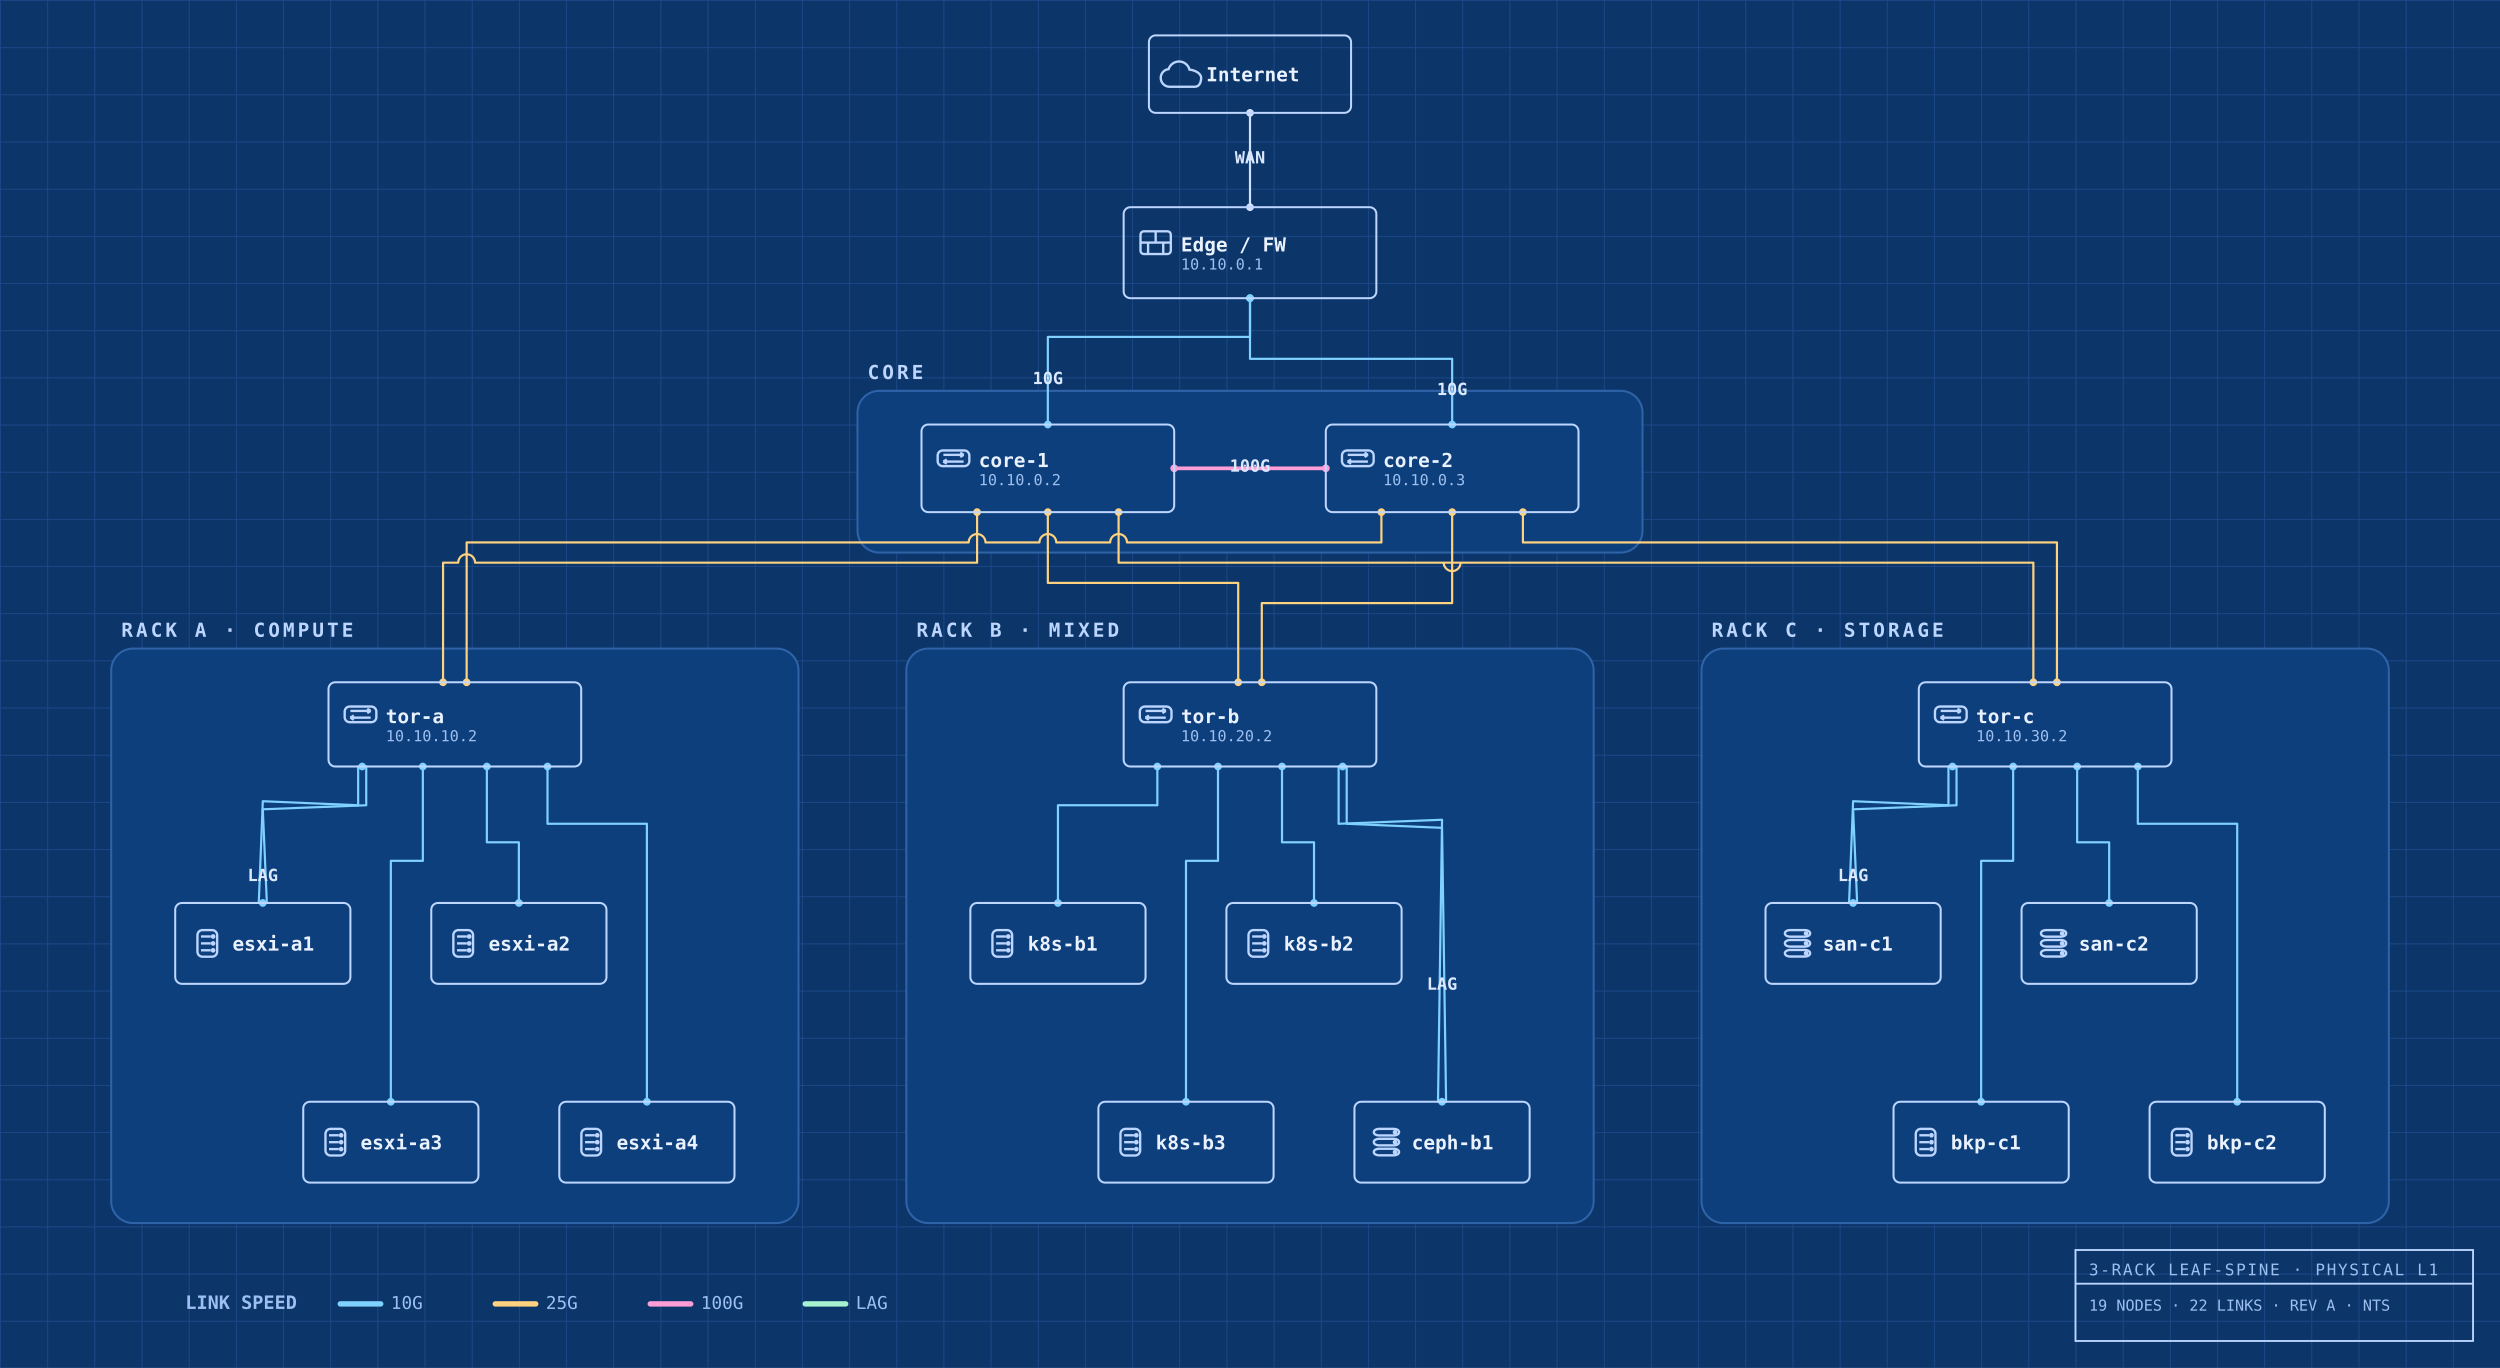
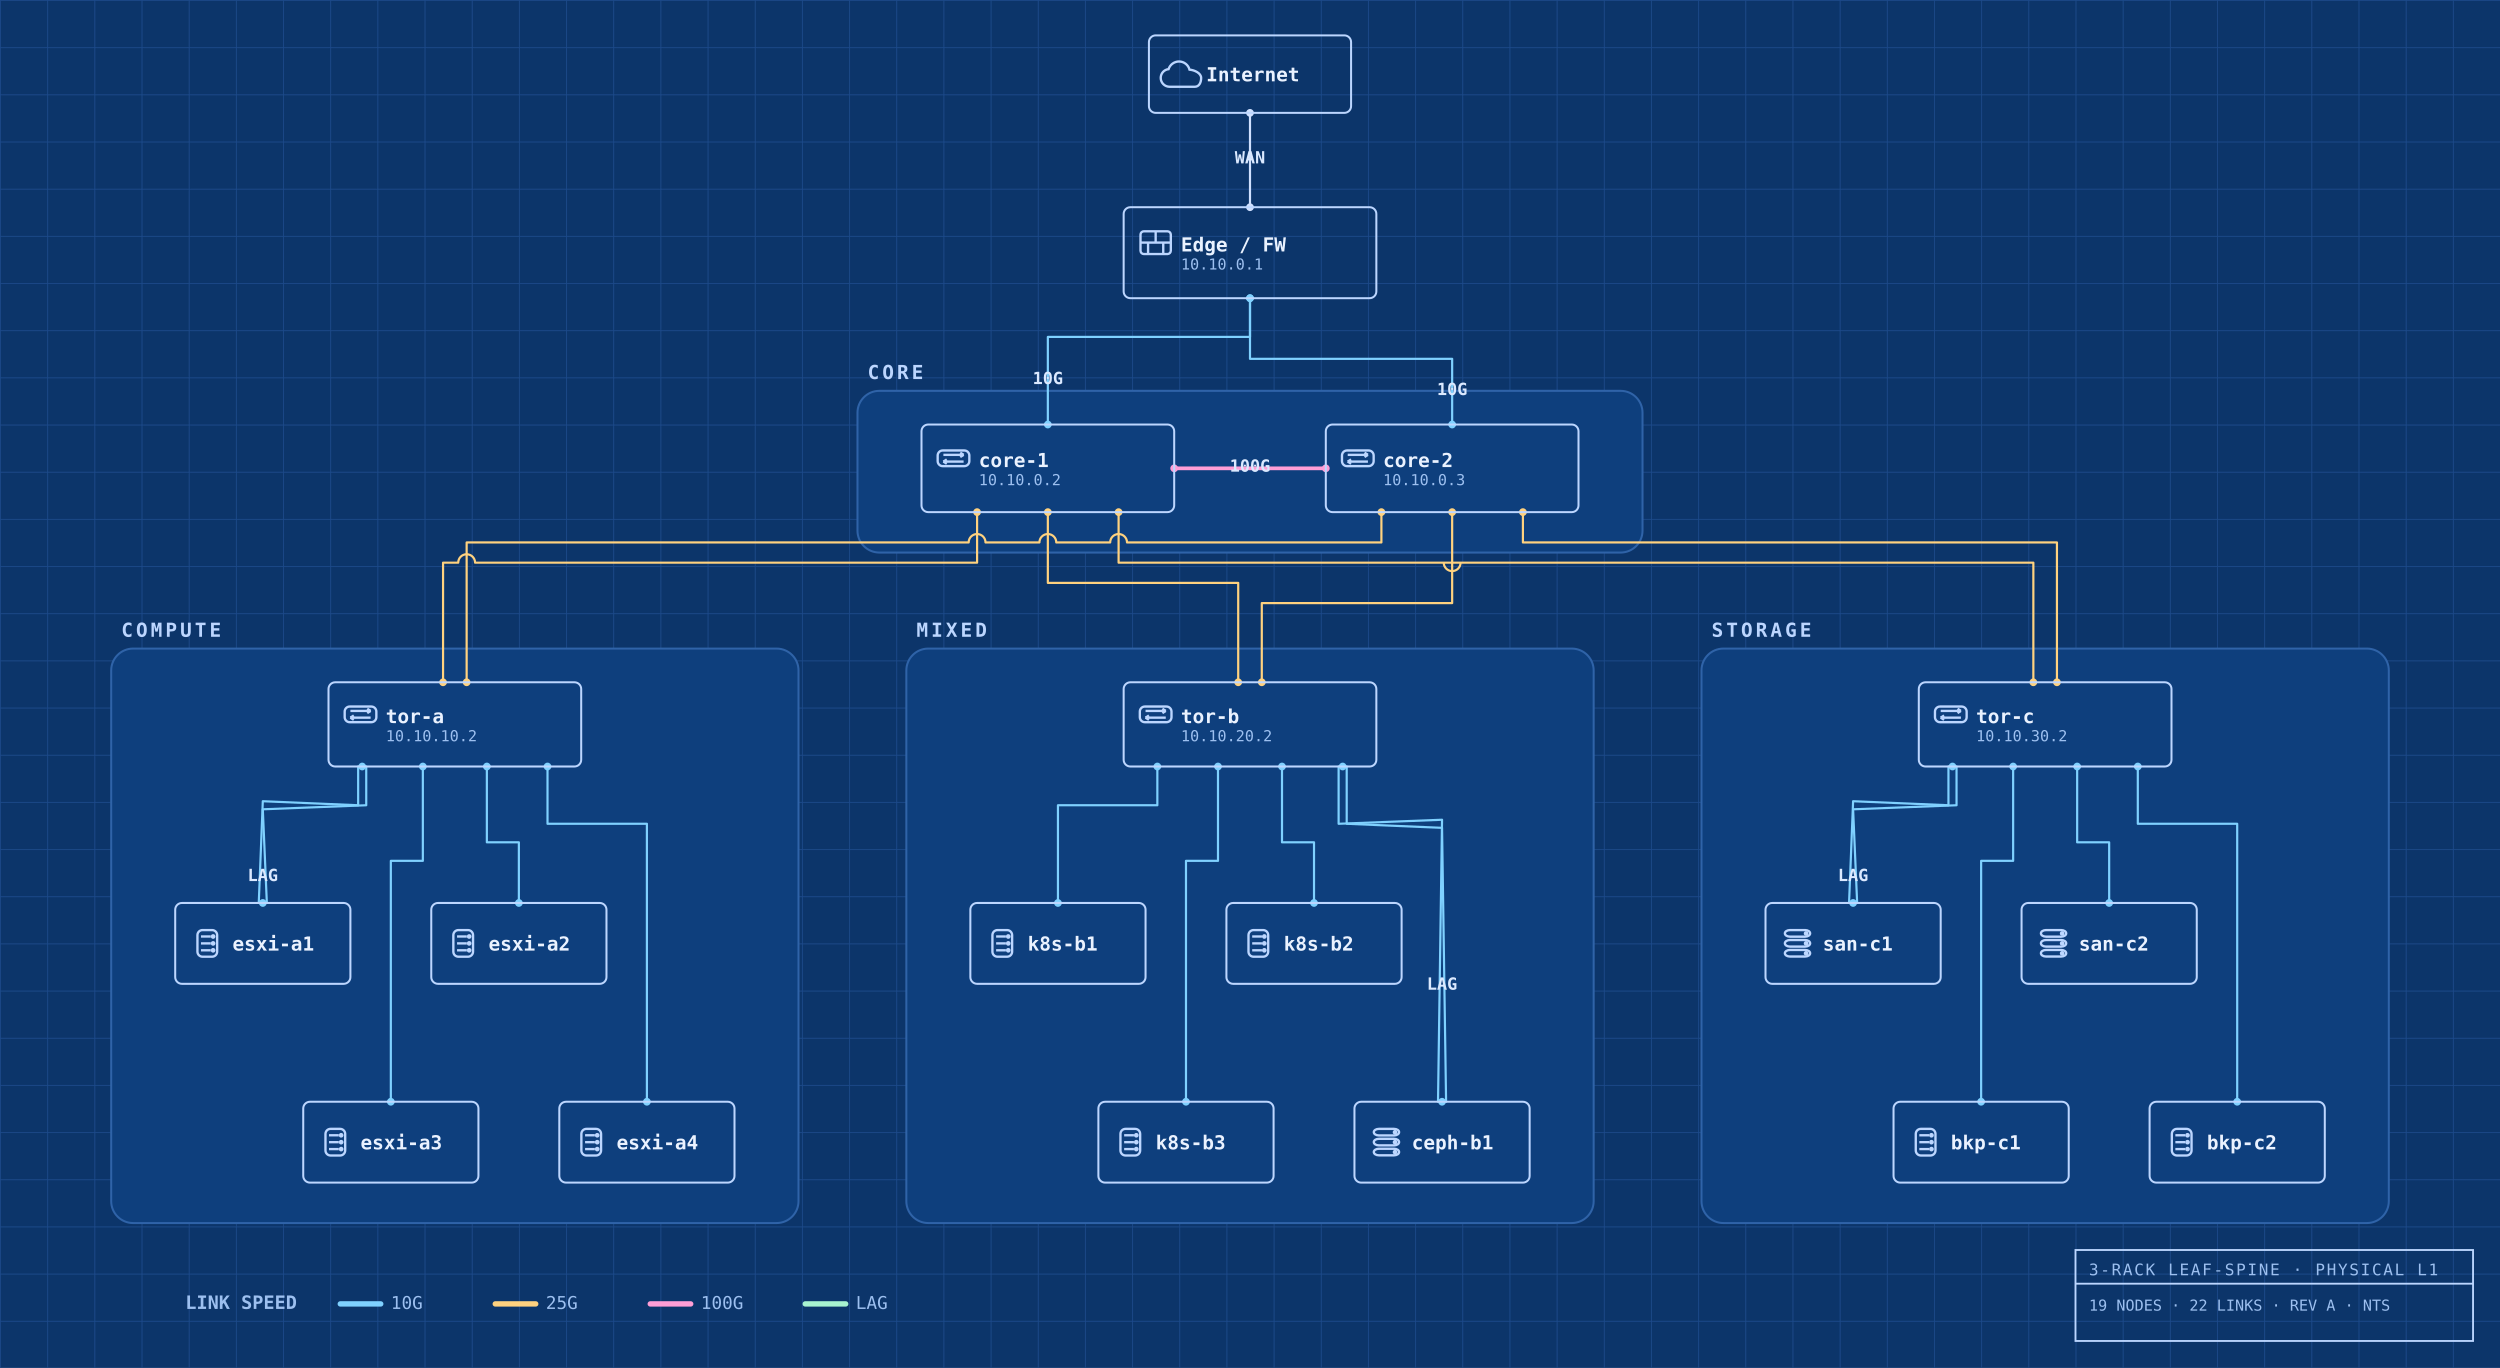
<svg xmlns="http://www.w3.org/2000/svg" viewBox="0 0 1484 812" font-family="ui-monospace, SFMono-Regular, Menlo, Consolas, monospace">
  <rect width="1484" height="812" fill="#0c356a" />
  <defs>
    <pattern id="grd" width="28" height="28" patternUnits="userSpaceOnUse">
      <path d="M28 0H0V28" fill="none" stroke="#1c4a8a" stroke-width="1" />
    </pattern>
  </defs>
  <rect width="1484" height="812" fill="url(#grd)" />
  <rect x="509.0" y="232.0" width="466.0" height="96.0" rx="13" fill="#0e3f7d" stroke="#2f63a8" stroke-width="1.2" />
  <text x="515.0" y="225.0" font-size="11.5" fill="#bcd6ff" font-weight="700" letter-spacing="1.8" font-family="ui-monospace, SFMono-Regular, Menlo, Consolas, monospace">CORE</text>
  <rect x="66.0" y="385.0" width="408.0" height="341.0" rx="13" fill="#0e3f7d" stroke="#2f63a8" stroke-width="1.2" />
-   <text x="72.0" y="378.0" font-size="11.5" fill="#bcd6ff" font-weight="700" letter-spacing="1.8" font-family="ui-monospace, SFMono-Regular, Menlo, Consolas, monospace">RACK A · COMPUTE</text>
+   <text x="72.0" y="378.0" font-size="11.5" fill="#bcd6ff" font-weight="700" letter-spacing="1.8" font-family="ui-monospace, SFMono-Regular, Menlo, Consolas, monospace">COMPUTE</text>
  <rect x="538.0" y="385.0" width="408.0" height="341.0" rx="13" fill="#0e3f7d" stroke="#2f63a8" stroke-width="1.2" />
-   <text x="544.0" y="378.0" font-size="11.5" fill="#bcd6ff" font-weight="700" letter-spacing="1.8" font-family="ui-monospace, SFMono-Regular, Menlo, Consolas, monospace">RACK B · MIXED</text>
+   <text x="544.0" y="378.0" font-size="11.5" fill="#bcd6ff" font-weight="700" letter-spacing="1.8" font-family="ui-monospace, SFMono-Regular, Menlo, Consolas, monospace">MIXED</text>
  <rect x="1010.0" y="385.0" width="408.0" height="341.0" rx="13" fill="#0e3f7d" stroke="#2f63a8" stroke-width="1.2" />
-   <text x="1016.0" y="378.0" font-size="11.5" fill="#bcd6ff" font-weight="700" letter-spacing="1.8" font-family="ui-monospace, SFMono-Regular, Menlo, Consolas, monospace">RACK C · STORAGE</text>
-   <path d="M 742.0,123.0 L 742.0,67.0" fill="none" stroke="#cfe0ff" stroke-width="1.3" stroke-linecap="round" stroke-linejoin="round" />
+   <text x="1016.0" y="378.0" font-size="11.5" fill="#bcd6ff" font-weight="700" letter-spacing="1.8" font-family="ui-monospace, SFMono-Regular, Menlo, Consolas, monospace">STORAGE</text>
+   <path d="M 742.0,123.0 L 742.0,67.0" fill="none" stroke="#cfe0ff" stroke-width="1.3" stroke-linecap="round" stroke-linejoin="round" stroke-opacity="1" />
  <circle cx="742.0" cy="123.0" r="2.3" fill="#cfe0ff" />
  <circle cx="742.0" cy="67.0" r="2.3" fill="#cfe0ff" />
-   <path d="M 742.0,177.0 L 742.0,200.0 L 622.0,200.0 L 622.0,252.0" fill="none" stroke="#7fd1ff" stroke-width="1.3" stroke-linecap="round" stroke-linejoin="round" />
+   <path d="M 742.0,177.0 L 742.0,200.0 L 622.0,200.0 L 622.0,252.0" fill="none" stroke="#7fd1ff" stroke-width="1.3" stroke-linecap="round" stroke-linejoin="round" stroke-opacity="1" />
  <circle cx="742.0" cy="177.0" r="2.3" fill="#7fd1ff" />
  <circle cx="622.0" cy="252.0" r="2.3" fill="#7fd1ff" />
-   <path d="M 742.0,177.0 L 742.0,213.0 L 862.0,213.0 L 862.0,252.0" fill="none" stroke="#7fd1ff" stroke-width="1.3" stroke-linecap="round" stroke-linejoin="round" />
+   <path d="M 742.0,177.0 L 742.0,213.0 L 862.0,213.0 L 862.0,252.0" fill="none" stroke="#7fd1ff" stroke-width="1.3" stroke-linecap="round" stroke-linejoin="round" stroke-opacity="1" />
  <circle cx="742.0" cy="177.0" r="2.3" fill="#7fd1ff" />
  <circle cx="862.0" cy="252.0" r="2.3" fill="#7fd1ff" />
-   <path d="M 697.0,278.0 L 787.0,278.0" fill="none" stroke="#ff9ed6" stroke-width="2.2" stroke-linecap="round" stroke-linejoin="round" />
+   <path d="M 697.0,278.0 L 787.0,278.0" fill="none" stroke="#ff9ed6" stroke-width="2.2" stroke-linecap="round" stroke-linejoin="round" stroke-opacity="1" />
  <circle cx="697.0" cy="278.0" r="2.3" fill="#ff9ed6" />
  <circle cx="787.0" cy="278.0" r="2.3" fill="#ff9ed6" />
-   <path d="M 263.0,405.0 L 263.0,334.0 L 272.0,334.0 A 5,5 0 0 1 282.0,334.0 L 580.0,334.0 L 580.0,304.0" fill="none" stroke="#ffd27f" stroke-width="1.3" stroke-linecap="round" stroke-linejoin="round" />
+   <path d="M 263.0,405.0 L 263.0,334.0 L 272.0,334.0 A 5,5 0 0 1 282.0,334.0 L 580.0,334.0 L 580.0,304.0" fill="none" stroke="#ffd27f" stroke-width="1.3" stroke-linecap="round" stroke-linejoin="round" stroke-opacity="1" />
  <circle cx="263.0" cy="405.0" r="2.3" fill="#ffd27f" />
  <circle cx="580.0" cy="304.0" r="2.3" fill="#ffd27f" />
-   <path d="M 277.0,405.0 L 277.0,322.0 L 575.0,322.0 A 5,5 0 0 1 585.0,322.0 L 617.0,322.0 A 5,5 0 0 1 627.0,322.0 L 659.0,322.0 A 5,5 0 0 1 669.0,322.0 L 820.0,322.0 L 820.0,304.0" fill="none" stroke="#ffd27f" stroke-width="1.3" stroke-linecap="round" stroke-linejoin="round" />
+   <path d="M 277.0,405.0 L 277.0,322.0 L 575.0,322.0 A 5,5 0 0 1 585.0,322.0 L 617.0,322.0 A 5,5 0 0 1 627.0,322.0 L 659.0,322.0 A 5,5 0 0 1 669.0,322.0 L 820.0,322.0 L 820.0,304.0" fill="none" stroke="#ffd27f" stroke-width="1.3" stroke-linecap="round" stroke-linejoin="round" stroke-opacity="1" />
  <circle cx="277.0" cy="405.0" r="2.3" fill="#ffd27f" />
  <circle cx="820.0" cy="304.0" r="2.3" fill="#ffd27f" />
-   <path d="M 735.0,405.0 L 735.0,346.0 L 622.0,346.0 L 622.0,304.0" fill="none" stroke="#ffd27f" stroke-width="1.3" stroke-linecap="round" stroke-linejoin="round" />
+   <path d="M 735.0,405.0 L 735.0,346.0 L 622.0,346.0 L 622.0,304.0" fill="none" stroke="#ffd27f" stroke-width="1.3" stroke-linecap="round" stroke-linejoin="round" stroke-opacity="1" />
  <circle cx="735.0" cy="405.0" r="2.3" fill="#ffd27f" />
  <circle cx="622.0" cy="304.0" r="2.3" fill="#ffd27f" />
-   <path d="M 749.0,405.0 L 749.0,358.0 L 862.0,358.0 L 862.0,304.0" fill="none" stroke="#ffd27f" stroke-width="1.3" stroke-linecap="round" stroke-linejoin="round" />
+   <path d="M 749.0,405.0 L 749.0,358.0 L 862.0,358.0 L 862.0,304.0" fill="none" stroke="#ffd27f" stroke-width="1.3" stroke-linecap="round" stroke-linejoin="round" stroke-opacity="1" />
  <circle cx="749.0" cy="405.0" r="2.3" fill="#ffd27f" />
  <circle cx="862.0" cy="304.0" r="2.3" fill="#ffd27f" />
-   <path d="M 1207.0,405.0 L 1207.0,334.0 L 857.0,334.0 A 5,5 0 0 0 867.0,334.0 L 664.0,334.0 L 664.0,304.0" fill="none" stroke="#ffd27f" stroke-width="1.3" stroke-linecap="round" stroke-linejoin="round" />
+   <path d="M 1207.0,405.0 L 1207.0,334.0 L 857.0,334.0 A 5,5 0 0 0 867.0,334.0 L 664.0,334.0 L 664.0,304.0" fill="none" stroke="#ffd27f" stroke-width="1.3" stroke-linecap="round" stroke-linejoin="round" stroke-opacity="1" />
  <circle cx="1207.0" cy="405.0" r="2.3" fill="#ffd27f" />
  <circle cx="664.0" cy="304.0" r="2.3" fill="#ffd27f" />
-   <path d="M 1221.0,405.0 L 1221.0,322.0 L 904.0,322.0 L 904.0,304.0" fill="none" stroke="#ffd27f" stroke-width="1.3" stroke-linecap="round" stroke-linejoin="round" />
+   <path d="M 1221.0,405.0 L 1221.0,322.0 L 904.0,322.0 L 904.0,304.0" fill="none" stroke="#ffd27f" stroke-width="1.3" stroke-linecap="round" stroke-linejoin="round" stroke-opacity="1" />
  <circle cx="1221.0" cy="405.0" r="2.3" fill="#ffd27f" />
  <circle cx="904.0" cy="304.0" r="2.3" fill="#ffd27f" />
  <path d="M 212.6,455.0 L 212.6,478.0 L 156.0,475.6 L 153.6,536.0" fill="none" stroke="#7fd1ff" stroke-width="1.3" stroke-linecap="round" stroke-linejoin="round" />
  <path d="M 217.4,455.0 L 217.4,478.0 L 156.0,480.4 L 158.4,536.0" fill="none" stroke="#7fd1ff" stroke-width="1.3" stroke-linecap="round" stroke-linejoin="round" />
  <circle cx="215.0" cy="455.0" r="2.3" fill="#7fd1ff" />
  <circle cx="156.0" cy="536.0" r="2.3" fill="#7fd1ff" />
-   <path d="M 289.0,455.0 L 289.0,500.0 L 308.0,500.0 L 308.0,536.0" fill="none" stroke="#7fd1ff" stroke-width="1.3" stroke-linecap="round" stroke-linejoin="round" />
+   <path d="M 289.0,455.0 L 289.0,500.0 L 308.0,500.0 L 308.0,536.0" fill="none" stroke="#7fd1ff" stroke-width="1.3" stroke-linecap="round" stroke-linejoin="round" stroke-opacity="1" />
  <circle cx="289.0" cy="455.0" r="2.3" fill="#7fd1ff" />
  <circle cx="308.0" cy="536.0" r="2.3" fill="#7fd1ff" />
-   <path d="M 251.0,455.0 L 251.0,511.0 L 232.0,511.0 L 232.0,654.0" fill="none" stroke="#7fd1ff" stroke-width="1.3" stroke-linecap="round" stroke-linejoin="round" />
+   <path d="M 251.0,455.0 L 251.0,511.0 L 232.0,511.0 L 232.0,654.0" fill="none" stroke="#7fd1ff" stroke-width="1.3" stroke-linecap="round" stroke-linejoin="round" stroke-opacity="1" />
  <circle cx="251.0" cy="455.0" r="2.3" fill="#7fd1ff" />
  <circle cx="232.0" cy="654.0" r="2.3" fill="#7fd1ff" />
-   <path d="M 325.0,455.0 L 325.0,489.0 L 384.0,489.0 L 384.0,654.0" fill="none" stroke="#7fd1ff" stroke-width="1.3" stroke-linecap="round" stroke-linejoin="round" />
+   <path d="M 325.0,455.0 L 325.0,489.0 L 384.0,489.0 L 384.0,654.0" fill="none" stroke="#7fd1ff" stroke-width="1.3" stroke-linecap="round" stroke-linejoin="round" stroke-opacity="1" />
  <circle cx="325.0" cy="455.0" r="2.3" fill="#7fd1ff" />
  <circle cx="384.0" cy="654.0" r="2.3" fill="#7fd1ff" />
-   <path d="M 687.0,455.0 L 687.0,478.0 L 628.0,478.0 L 628.0,536.0" fill="none" stroke="#7fd1ff" stroke-width="1.3" stroke-linecap="round" stroke-linejoin="round" />
+   <path d="M 687.0,455.0 L 687.0,478.0 L 628.0,478.0 L 628.0,536.0" fill="none" stroke="#7fd1ff" stroke-width="1.3" stroke-linecap="round" stroke-linejoin="round" stroke-opacity="1" />
  <circle cx="687.0" cy="455.0" r="2.3" fill="#7fd1ff" />
  <circle cx="628.0" cy="536.0" r="2.3" fill="#7fd1ff" />
-   <path d="M 761.0,455.0 L 761.0,500.0 L 780.0,500.0 L 780.0,536.0" fill="none" stroke="#7fd1ff" stroke-width="1.3" stroke-linecap="round" stroke-linejoin="round" />
+   <path d="M 761.0,455.0 L 761.0,500.0 L 780.0,500.0 L 780.0,536.0" fill="none" stroke="#7fd1ff" stroke-width="1.3" stroke-linecap="round" stroke-linejoin="round" stroke-opacity="1" />
  <circle cx="761.0" cy="455.0" r="2.3" fill="#7fd1ff" />
  <circle cx="780.0" cy="536.0" r="2.3" fill="#7fd1ff" />
-   <path d="M 723.0,455.0 L 723.0,511.0 L 704.0,511.0 L 704.0,654.0" fill="none" stroke="#7fd1ff" stroke-width="1.3" stroke-linecap="round" stroke-linejoin="round" />
+   <path d="M 723.0,455.0 L 723.0,511.0 L 704.0,511.0 L 704.0,654.0" fill="none" stroke="#7fd1ff" stroke-width="1.3" stroke-linecap="round" stroke-linejoin="round" stroke-opacity="1" />
  <circle cx="723.0" cy="455.0" r="2.3" fill="#7fd1ff" />
  <circle cx="704.0" cy="654.0" r="2.3" fill="#7fd1ff" />
  <path d="M 794.6,455.0 L 794.6,489.0 L 856.0,486.6 L 853.6,654.0" fill="none" stroke="#7fd1ff" stroke-width="1.3" stroke-linecap="round" stroke-linejoin="round" />
  <path d="M 799.4,455.0 L 799.4,489.0 L 856.0,491.4 L 858.4,654.0" fill="none" stroke="#7fd1ff" stroke-width="1.3" stroke-linecap="round" stroke-linejoin="round" />
  <circle cx="797.0" cy="455.0" r="2.3" fill="#7fd1ff" />
  <circle cx="856.0" cy="654.0" r="2.3" fill="#7fd1ff" />
  <path d="M 1156.6,455.0 L 1156.6,478.0 L 1100.0,475.6 L 1097.6,536.0" fill="none" stroke="#7fd1ff" stroke-width="1.3" stroke-linecap="round" stroke-linejoin="round" />
  <path d="M 1161.4,455.0 L 1161.4,478.0 L 1100.0,480.4 L 1102.4,536.0" fill="none" stroke="#7fd1ff" stroke-width="1.3" stroke-linecap="round" stroke-linejoin="round" />
  <circle cx="1159.0" cy="455.0" r="2.3" fill="#7fd1ff" />
  <circle cx="1100.0" cy="536.0" r="2.3" fill="#7fd1ff" />
-   <path d="M 1233.0,455.0 L 1233.0,500.0 L 1252.0,500.0 L 1252.0,536.0" fill="none" stroke="#7fd1ff" stroke-width="1.3" stroke-linecap="round" stroke-linejoin="round" />
+   <path d="M 1233.0,455.0 L 1233.0,500.0 L 1252.0,500.0 L 1252.0,536.0" fill="none" stroke="#7fd1ff" stroke-width="1.3" stroke-linecap="round" stroke-linejoin="round" stroke-opacity="1" />
  <circle cx="1233.0" cy="455.0" r="2.3" fill="#7fd1ff" />
  <circle cx="1252.0" cy="536.0" r="2.3" fill="#7fd1ff" />
-   <path d="M 1195.0,455.0 L 1195.0,511.0 L 1176.0,511.0 L 1176.0,654.0" fill="none" stroke="#7fd1ff" stroke-width="1.3" stroke-linecap="round" stroke-linejoin="round" />
+   <path d="M 1195.0,455.0 L 1195.0,511.0 L 1176.0,511.0 L 1176.0,654.0" fill="none" stroke="#7fd1ff" stroke-width="1.3" stroke-linecap="round" stroke-linejoin="round" stroke-opacity="1" />
  <circle cx="1195.0" cy="455.0" r="2.3" fill="#7fd1ff" />
  <circle cx="1176.0" cy="654.0" r="2.3" fill="#7fd1ff" />
-   <path d="M 1269.0,455.0 L 1269.0,489.0 L 1328.0,489.0 L 1328.0,654.0" fill="none" stroke="#7fd1ff" stroke-width="1.3" stroke-linecap="round" stroke-linejoin="round" />
+   <path d="M 1269.0,455.0 L 1269.0,489.0 L 1328.0,489.0 L 1328.0,654.0" fill="none" stroke="#7fd1ff" stroke-width="1.3" stroke-linecap="round" stroke-linejoin="round" stroke-opacity="1" />
  <circle cx="1269.0" cy="455.0" r="2.3" fill="#7fd1ff" />
  <circle cx="1328.0" cy="654.0" r="2.3" fill="#7fd1ff" />
  <text x="742.0" y="97.0" font-size="10" text-anchor="middle" fill="#dbe9ff" font-weight="600" font-family="ui-monospace, SFMono-Regular, Menlo, Consolas, monospace">WAN</text>
  <text x="622.0" y="228.0" font-size="10" text-anchor="middle" fill="#dbe9ff" font-weight="600" font-family="ui-monospace, SFMono-Regular, Menlo, Consolas, monospace">10G</text>
  <text x="862.0" y="234.5" font-size="10" text-anchor="middle" fill="#dbe9ff" font-weight="600" font-family="ui-monospace, SFMono-Regular, Menlo, Consolas, monospace">10G</text>
  <text x="742.0" y="280.0" font-size="10" text-anchor="middle" fill="#dbe9ff" font-weight="600" font-family="ui-monospace, SFMono-Regular, Menlo, Consolas, monospace">100G</text>
  <text x="156.0" y="523.0" font-size="10" text-anchor="middle" fill="#dbe9ff" font-weight="600" font-family="ui-monospace, SFMono-Regular, Menlo, Consolas, monospace">LAG</text>
  <text x="856.0" y="587.5" font-size="10" text-anchor="middle" fill="#dbe9ff" font-weight="600" font-family="ui-monospace, SFMono-Regular, Menlo, Consolas, monospace">LAG</text>
  <text x="1100.0" y="523.0" font-size="10" text-anchor="middle" fill="#dbe9ff" font-weight="600" font-family="ui-monospace, SFMono-Regular, Menlo, Consolas, monospace">LAG</text>
  <rect x="682.0" y="21.0" width="120" height="46" rx="4" fill="none" stroke="#bcd6ff" stroke-width="1.2" />
  <g transform="translate(689.0,36.5) scale(0.375)">
    <path d="M54,40 H14 C6.3,40 0,33.7 0,26 0,18.8 5.4,12.9 12.4,12.1 14.7,5.1 21.3,0 29,0 c8,0 14.7,5.5 16.6,12.9 C53.4,13.6 64,18.3 64,26 64,33.7 60.6,40 54,40 Z" fill="none" stroke="#bcd6ff" stroke-width="3.73" />
  </g>
  <text x="716.0" y="45.0" font-size="11.5" fill="#eaf2ff" font-weight="600" dominant-baseline="middle">Internet</text>
  <rect x="667.0" y="123.0" width="150" height="54" rx="4" fill="none" stroke="#bcd6ff" stroke-width="1.2" />
  <rect x="677.0" y="137.3" width="18.0" height="13.5" rx="2" fill="none" stroke="#bcd6ff" stroke-width="1.4" />
  <line x1="677.0" y1="144.0" x2="695.0" y2="144.0" stroke="#bcd6ff" stroke-width="1.4" />
  <line x1="686.0" y1="137.3" x2="686.0" y2="144.0" stroke="#bcd6ff" stroke-width="1.4" />
  <line x1="681.5" y1="144.0" x2="681.5" y2="150.8" stroke="#bcd6ff" stroke-width="1.4" />
  <line x1="690.5" y1="144.0" x2="690.5" y2="150.8" stroke="#bcd6ff" stroke-width="1.4" />
  <text x="701.0" y="146.0" font-size="11.5" fill="#eaf2ff" font-weight="600" dominant-baseline="middle">Edge / FW</text>
  <text x="701.0" y="160.0" font-size="9" fill="#9dc0f0" font-family="ui-monospace, SFMono-Regular, Menlo, Consolas, monospace">10.10.0.1</text>
  <rect x="547.0" y="252.0" width="150" height="52" rx="4" fill="none" stroke="#bcd6ff" stroke-width="1.2" />
  <rect x="556.6" y="267.4" width="18.8" height="9.3" rx="3" fill="none" stroke="#bcd6ff" stroke-width="1.4" />
  <line x1="560.0" y1="270.0" x2="572.0" y2="270.0" stroke="#bcd6ff" stroke-width="1.4" />
  <path d="M 572.0,270.0 l -2.0,-1.3 M 572.0,270.0 l -2.0,1.3" stroke="#bcd6ff" stroke-width="1.4" fill="none" />
  <line x1="560.0" y1="274.0" x2="572.0" y2="274.0" stroke="#bcd6ff" stroke-width="1.4" />
  <path d="M 560.0,274.0 l 2.0,-1.3 M 560.0,274.0 l 2.0,1.3" stroke="#bcd6ff" stroke-width="1.4" fill="none" />
  <text x="581.0" y="274.0" font-size="11.5" fill="#eaf2ff" font-weight="600" dominant-baseline="middle">core-1</text>
  <text x="581.0" y="288.0" font-size="9" fill="#9dc0f0" font-family="ui-monospace, SFMono-Regular, Menlo, Consolas, monospace">10.10.0.2</text>
  <rect x="787.0" y="252.0" width="150" height="52" rx="4" fill="none" stroke="#bcd6ff" stroke-width="1.2" />
  <rect x="796.6" y="267.4" width="18.8" height="9.3" rx="3" fill="none" stroke="#bcd6ff" stroke-width="1.4" />
  <line x1="800.0" y1="270.0" x2="812.0" y2="270.0" stroke="#bcd6ff" stroke-width="1.4" />
  <path d="M 812.0,270.0 l -2.0,-1.3 M 812.0,270.0 l -2.0,1.3" stroke="#bcd6ff" stroke-width="1.4" fill="none" />
  <line x1="800.0" y1="274.0" x2="812.0" y2="274.0" stroke="#bcd6ff" stroke-width="1.4" />
  <path d="M 800.0,274.0 l 2.0,-1.3 M 800.0,274.0 l 2.0,1.3" stroke="#bcd6ff" stroke-width="1.4" fill="none" />
  <text x="821.0" y="274.0" font-size="11.5" fill="#eaf2ff" font-weight="600" dominant-baseline="middle">core-2</text>
  <text x="821.0" y="288.0" font-size="9" fill="#9dc0f0" font-family="ui-monospace, SFMono-Regular, Menlo, Consolas, monospace">10.10.0.3</text>
  <rect x="195.0" y="405.0" width="150" height="50" rx="4" fill="none" stroke="#bcd6ff" stroke-width="1.2" />
  <rect x="204.6" y="419.4" width="18.8" height="9.3" rx="3" fill="none" stroke="#bcd6ff" stroke-width="1.4" />
  <line x1="208.0" y1="422.0" x2="220.0" y2="422.0" stroke="#bcd6ff" stroke-width="1.4" />
  <path d="M 220.0,422.0 l -2.0,-1.3 M 220.0,422.0 l -2.0,1.3" stroke="#bcd6ff" stroke-width="1.4" fill="none" />
  <line x1="208.0" y1="426.0" x2="220.0" y2="426.0" stroke="#bcd6ff" stroke-width="1.4" />
  <path d="M 208.0,426.0 l 2.0,-1.3 M 208.0,426.0 l 2.0,1.3" stroke="#bcd6ff" stroke-width="1.4" fill="none" />
  <text x="229.0" y="426.0" font-size="11.5" fill="#eaf2ff" font-weight="600" dominant-baseline="middle">tor-a</text>
  <text x="229.0" y="440.0" font-size="9" fill="#9dc0f0" font-family="ui-monospace, SFMono-Regular, Menlo, Consolas, monospace">10.10.10.2</text>
  <rect x="104.0" y="536.0" width="104" height="48" rx="4" fill="none" stroke="#bcd6ff" stroke-width="1.2" />
  <rect x="117.2" y="552.1" width="11.7" height="15.8" rx="3" fill="none" stroke="#bcd6ff" stroke-width="1.4" />
  <line x1="119.3" y1="555.9" x2="125.1" y2="555.9" stroke="#bcd6ff" stroke-width="1.4" />
  <circle cx="126.5" cy="555.9" r="1.4" fill="#bcd6ff" />
  <line x1="119.3" y1="560.0" x2="125.1" y2="560.0" stroke="#bcd6ff" stroke-width="1.4" />
  <circle cx="126.5" cy="560.0" r="1.4" fill="#bcd6ff" />
  <line x1="119.3" y1="564.1" x2="125.1" y2="564.1" stroke="#bcd6ff" stroke-width="1.4" />
  <circle cx="126.5" cy="564.1" r="1.4" fill="#bcd6ff" />
  <text x="138.0" y="561.0" font-size="11.5" fill="#eaf2ff" font-weight="600" dominant-baseline="middle">esxi-a1</text>
  <rect x="256.0" y="536.0" width="104" height="48" rx="4" fill="none" stroke="#bcd6ff" stroke-width="1.2" />
  <rect x="269.1" y="552.1" width="11.7" height="15.8" rx="3" fill="none" stroke="#bcd6ff" stroke-width="1.4" />
  <line x1="271.3" y1="555.9" x2="277.1" y2="555.9" stroke="#bcd6ff" stroke-width="1.4" />
  <circle cx="278.5" cy="555.9" r="1.4" fill="#bcd6ff" />
  <line x1="271.3" y1="560.0" x2="277.1" y2="560.0" stroke="#bcd6ff" stroke-width="1.4" />
  <circle cx="278.5" cy="560.0" r="1.4" fill="#bcd6ff" />
  <line x1="271.3" y1="564.1" x2="277.1" y2="564.1" stroke="#bcd6ff" stroke-width="1.4" />
  <circle cx="278.5" cy="564.1" r="1.4" fill="#bcd6ff" />
  <text x="290.0" y="561.0" font-size="11.5" fill="#eaf2ff" font-weight="600" dominant-baseline="middle">esxi-a2</text>
  <rect x="180.0" y="654.0" width="104" height="48" rx="4" fill="none" stroke="#bcd6ff" stroke-width="1.2" />
  <rect x="193.2" y="670.1" width="11.7" height="15.8" rx="3" fill="none" stroke="#bcd6ff" stroke-width="1.4" />
  <line x1="195.3" y1="673.9" x2="201.1" y2="673.9" stroke="#bcd6ff" stroke-width="1.4" />
  <circle cx="202.5" cy="673.9" r="1.4" fill="#bcd6ff" />
  <line x1="195.3" y1="678.0" x2="201.1" y2="678.0" stroke="#bcd6ff" stroke-width="1.4" />
  <circle cx="202.5" cy="678.0" r="1.4" fill="#bcd6ff" />
  <line x1="195.3" y1="682.1" x2="201.1" y2="682.1" stroke="#bcd6ff" stroke-width="1.4" />
  <circle cx="202.5" cy="682.1" r="1.4" fill="#bcd6ff" />
  <text x="214.0" y="679.0" font-size="11.5" fill="#eaf2ff" font-weight="600" dominant-baseline="middle">esxi-a3</text>
  <rect x="332.0" y="654.0" width="104" height="48" rx="4" fill="none" stroke="#bcd6ff" stroke-width="1.2" />
  <rect x="345.1" y="670.1" width="11.7" height="15.8" rx="3" fill="none" stroke="#bcd6ff" stroke-width="1.4" />
  <line x1="347.3" y1="673.9" x2="353.1" y2="673.9" stroke="#bcd6ff" stroke-width="1.4" />
  <circle cx="354.5" cy="673.9" r="1.4" fill="#bcd6ff" />
  <line x1="347.3" y1="678.0" x2="353.1" y2="678.0" stroke="#bcd6ff" stroke-width="1.4" />
  <circle cx="354.5" cy="678.0" r="1.4" fill="#bcd6ff" />
  <line x1="347.3" y1="682.1" x2="353.1" y2="682.1" stroke="#bcd6ff" stroke-width="1.4" />
  <circle cx="354.5" cy="682.1" r="1.4" fill="#bcd6ff" />
  <text x="366.0" y="679.0" font-size="11.5" fill="#eaf2ff" font-weight="600" dominant-baseline="middle">esxi-a4</text>
  <rect x="667.0" y="405.0" width="150" height="50" rx="4" fill="none" stroke="#bcd6ff" stroke-width="1.2" />
  <rect x="676.6" y="419.4" width="18.8" height="9.3" rx="3" fill="none" stroke="#bcd6ff" stroke-width="1.4" />
  <line x1="680.0" y1="422.0" x2="692.0" y2="422.0" stroke="#bcd6ff" stroke-width="1.4" />
  <path d="M 692.0,422.0 l -2.0,-1.3 M 692.0,422.0 l -2.0,1.3" stroke="#bcd6ff" stroke-width="1.4" fill="none" />
  <line x1="680.0" y1="426.0" x2="692.0" y2="426.0" stroke="#bcd6ff" stroke-width="1.4" />
  <path d="M 680.0,426.0 l 2.0,-1.3 M 680.0,426.0 l 2.0,1.3" stroke="#bcd6ff" stroke-width="1.4" fill="none" />
  <text x="701.0" y="426.0" font-size="11.5" fill="#eaf2ff" font-weight="600" dominant-baseline="middle">tor-b</text>
  <text x="701.0" y="440.0" font-size="9" fill="#9dc0f0" font-family="ui-monospace, SFMono-Regular, Menlo, Consolas, monospace">10.10.20.2</text>
  <rect x="576.0" y="536.0" width="104" height="48" rx="4" fill="none" stroke="#bcd6ff" stroke-width="1.2" />
  <rect x="589.1" y="552.1" width="11.7" height="15.8" rx="3" fill="none" stroke="#bcd6ff" stroke-width="1.4" />
  <line x1="591.3" y1="555.9" x2="597.1" y2="555.9" stroke="#bcd6ff" stroke-width="1.4" />
  <circle cx="598.5" cy="555.9" r="1.4" fill="#bcd6ff" />
  <line x1="591.3" y1="560.0" x2="597.1" y2="560.0" stroke="#bcd6ff" stroke-width="1.4" />
  <circle cx="598.5" cy="560.0" r="1.4" fill="#bcd6ff" />
  <line x1="591.3" y1="564.1" x2="597.1" y2="564.1" stroke="#bcd6ff" stroke-width="1.4" />
  <circle cx="598.5" cy="564.1" r="1.4" fill="#bcd6ff" />
  <text x="610.0" y="561.0" font-size="11.5" fill="#eaf2ff" font-weight="600" dominant-baseline="middle">k8s-b1</text>
  <rect x="728.0" y="536.0" width="104" height="48" rx="4" fill="none" stroke="#bcd6ff" stroke-width="1.2" />
  <rect x="741.1" y="552.1" width="11.7" height="15.8" rx="3" fill="none" stroke="#bcd6ff" stroke-width="1.4" />
  <line x1="743.3" y1="555.9" x2="749.1" y2="555.9" stroke="#bcd6ff" stroke-width="1.4" />
  <circle cx="750.5" cy="555.9" r="1.4" fill="#bcd6ff" />
  <line x1="743.3" y1="560.0" x2="749.1" y2="560.0" stroke="#bcd6ff" stroke-width="1.4" />
  <circle cx="750.5" cy="560.0" r="1.4" fill="#bcd6ff" />
  <line x1="743.3" y1="564.1" x2="749.1" y2="564.1" stroke="#bcd6ff" stroke-width="1.4" />
  <circle cx="750.5" cy="564.1" r="1.4" fill="#bcd6ff" />
  <text x="762.0" y="561.0" font-size="11.5" fill="#eaf2ff" font-weight="600" dominant-baseline="middle">k8s-b2</text>
  <rect x="652.0" y="654.0" width="104" height="48" rx="4" fill="none" stroke="#bcd6ff" stroke-width="1.2" />
  <rect x="665.1" y="670.1" width="11.7" height="15.8" rx="3" fill="none" stroke="#bcd6ff" stroke-width="1.4" />
  <line x1="667.3" y1="673.9" x2="673.1" y2="673.9" stroke="#bcd6ff" stroke-width="1.4" />
  <circle cx="674.5" cy="673.9" r="1.4" fill="#bcd6ff" />
  <line x1="667.3" y1="678.0" x2="673.1" y2="678.0" stroke="#bcd6ff" stroke-width="1.4" />
  <circle cx="674.5" cy="678.0" r="1.4" fill="#bcd6ff" />
  <line x1="667.3" y1="682.1" x2="673.1" y2="682.1" stroke="#bcd6ff" stroke-width="1.4" />
  <circle cx="674.5" cy="682.1" r="1.4" fill="#bcd6ff" />
  <text x="686.0" y="679.0" font-size="11.5" fill="#eaf2ff" font-weight="600" dominant-baseline="middle">k8s-b3</text>
  <rect x="804.0" y="654.0" width="104" height="48" rx="4" fill="none" stroke="#bcd6ff" stroke-width="1.2" />
  <rect x="815.5" y="670.1" width="15.0" height="3.9" rx="3" fill="none" stroke="#bcd6ff" stroke-width="1.4" />
  <circle cx="828.1" cy="672.1" r="1.4" fill="#bcd6ff" />
  <rect x="815.5" y="676.0" width="15.0" height="3.9" rx="3" fill="none" stroke="#bcd6ff" stroke-width="1.4" />
  <circle cx="828.1" cy="678.0" r="1.4" fill="#bcd6ff" />
  <rect x="815.5" y="681.9" width="15.0" height="3.9" rx="3" fill="none" stroke="#bcd6ff" stroke-width="1.4" />
  <circle cx="828.1" cy="683.9" r="1.4" fill="#bcd6ff" />
  <text x="838.0" y="679.0" font-size="11.5" fill="#eaf2ff" font-weight="600" dominant-baseline="middle">ceph-b1</text>
  <rect x="1139.0" y="405.0" width="150" height="50" rx="4" fill="none" stroke="#bcd6ff" stroke-width="1.2" />
  <rect x="1148.6" y="419.4" width="18.8" height="9.3" rx="3" fill="none" stroke="#bcd6ff" stroke-width="1.4" />
  <line x1="1152.0" y1="422.0" x2="1164.0" y2="422.0" stroke="#bcd6ff" stroke-width="1.4" />
  <path d="M 1164.0,422.0 l -2.0,-1.3 M 1164.0,422.0 l -2.0,1.3" stroke="#bcd6ff" stroke-width="1.4" fill="none" />
  <line x1="1152.0" y1="426.0" x2="1164.0" y2="426.0" stroke="#bcd6ff" stroke-width="1.4" />
  <path d="M 1152.0,426.0 l 2.0,-1.3 M 1152.0,426.0 l 2.0,1.3" stroke="#bcd6ff" stroke-width="1.4" fill="none" />
  <text x="1173.0" y="426.0" font-size="11.5" fill="#eaf2ff" font-weight="600" dominant-baseline="middle">tor-c</text>
  <text x="1173.0" y="440.0" font-size="9" fill="#9dc0f0" font-family="ui-monospace, SFMono-Regular, Menlo, Consolas, monospace">10.10.30.2</text>
  <rect x="1048.0" y="536.0" width="104" height="48" rx="4" fill="none" stroke="#bcd6ff" stroke-width="1.2" />
  <rect x="1059.5" y="552.1" width="15.0" height="3.9" rx="3" fill="none" stroke="#bcd6ff" stroke-width="1.4" />
  <circle cx="1072.1" cy="554.1" r="1.4" fill="#bcd6ff" />
  <rect x="1059.5" y="558.0" width="15.0" height="3.9" rx="3" fill="none" stroke="#bcd6ff" stroke-width="1.4" />
  <circle cx="1072.1" cy="560.0" r="1.4" fill="#bcd6ff" />
  <rect x="1059.5" y="563.9" width="15.0" height="3.9" rx="3" fill="none" stroke="#bcd6ff" stroke-width="1.4" />
  <circle cx="1072.1" cy="565.9" r="1.4" fill="#bcd6ff" />
  <text x="1082.0" y="561.0" font-size="11.5" fill="#eaf2ff" font-weight="600" dominant-baseline="middle">san-c1</text>
  <rect x="1200.0" y="536.0" width="104" height="48" rx="4" fill="none" stroke="#bcd6ff" stroke-width="1.2" />
  <rect x="1211.5" y="552.1" width="15.0" height="3.9" rx="3" fill="none" stroke="#bcd6ff" stroke-width="1.4" />
  <circle cx="1224.1" cy="554.1" r="1.4" fill="#bcd6ff" />
  <rect x="1211.5" y="558.0" width="15.0" height="3.9" rx="3" fill="none" stroke="#bcd6ff" stroke-width="1.4" />
  <circle cx="1224.1" cy="560.0" r="1.4" fill="#bcd6ff" />
  <rect x="1211.5" y="563.9" width="15.0" height="3.9" rx="3" fill="none" stroke="#bcd6ff" stroke-width="1.4" />
  <circle cx="1224.1" cy="565.9" r="1.4" fill="#bcd6ff" />
  <text x="1234.0" y="561.0" font-size="11.5" fill="#eaf2ff" font-weight="600" dominant-baseline="middle">san-c2</text>
  <rect x="1124.0" y="654.0" width="104" height="48" rx="4" fill="none" stroke="#bcd6ff" stroke-width="1.2" />
  <rect x="1137.2" y="670.1" width="11.7" height="15.8" rx="3" fill="none" stroke="#bcd6ff" stroke-width="1.4" />
  <line x1="1139.3" y1="673.9" x2="1145.1" y2="673.9" stroke="#bcd6ff" stroke-width="1.4" />
  <circle cx="1146.5" cy="673.9" r="1.4" fill="#bcd6ff" />
  <line x1="1139.3" y1="678.0" x2="1145.1" y2="678.0" stroke="#bcd6ff" stroke-width="1.4" />
  <circle cx="1146.5" cy="678.0" r="1.4" fill="#bcd6ff" />
  <line x1="1139.3" y1="682.1" x2="1145.1" y2="682.1" stroke="#bcd6ff" stroke-width="1.4" />
  <circle cx="1146.5" cy="682.1" r="1.4" fill="#bcd6ff" />
  <text x="1158.0" y="679.0" font-size="11.5" fill="#eaf2ff" font-weight="600" dominant-baseline="middle">bkp-c1</text>
  <rect x="1276.0" y="654.0" width="104" height="48" rx="4" fill="none" stroke="#bcd6ff" stroke-width="1.2" />
  <rect x="1289.2" y="670.1" width="11.7" height="15.8" rx="3" fill="none" stroke="#bcd6ff" stroke-width="1.4" />
  <line x1="1291.3" y1="673.9" x2="1297.1" y2="673.9" stroke="#bcd6ff" stroke-width="1.4" />
  <circle cx="1298.5" cy="673.9" r="1.4" fill="#bcd6ff" />
  <line x1="1291.3" y1="678.0" x2="1297.1" y2="678.0" stroke="#bcd6ff" stroke-width="1.4" />
  <circle cx="1298.5" cy="678.0" r="1.4" fill="#bcd6ff" />
  <line x1="1291.3" y1="682.1" x2="1297.1" y2="682.1" stroke="#bcd6ff" stroke-width="1.4" />
  <circle cx="1298.5" cy="682.1" r="1.4" fill="#bcd6ff" />
  <text x="1310.0" y="679.0" font-size="11.5" fill="#eaf2ff" font-weight="600" dominant-baseline="middle">bkp-c2</text>
  <text x="110" y="777" font-size="11" fill="#9dc0f0" font-weight="700" font-family="ui-monospace, SFMono-Regular, Menlo, Consolas, monospace">LINK SPEED</text>
  <line x1="202" y1="774" x2="226" y2="774" stroke="#7fd1ff" stroke-width="3.2" stroke-linecap="round" />
  <text x="232" y="777" font-size="10.5" fill="#9dc0f0" font-family="ui-monospace, SFMono-Regular, Menlo, Consolas, monospace">10G</text>
  <line x1="294" y1="774" x2="318" y2="774" stroke="#ffd27f" stroke-width="3.2" stroke-linecap="round" />
  <text x="324" y="777" font-size="10.5" fill="#9dc0f0" font-family="ui-monospace, SFMono-Regular, Menlo, Consolas, monospace">25G</text>
  <line x1="386" y1="774" x2="410" y2="774" stroke="#ff9ed6" stroke-width="3.2" stroke-linecap="round" />
  <text x="416" y="777" font-size="10.5" fill="#9dc0f0" font-family="ui-monospace, SFMono-Regular, Menlo, Consolas, monospace">100G</text>
  <line x1="478" y1="774" x2="502" y2="774" stroke="#a7f3d0" stroke-width="3.2" stroke-linecap="round" />
  <text x="508" y="777" font-size="10.5" fill="#9dc0f0" font-family="ui-monospace, SFMono-Regular, Menlo, Consolas, monospace">LAG</text>
  <rect x="1232" y="742" width="236" height="54" fill="none" stroke="#bcd6ff" stroke-width="1.1" />
  <line x1="1232" y1="762" x2="1468" y2="762" stroke="#bcd6ff" stroke-width="1.1" />
  <text x="1240" y="757" font-size="9.5" fill="#9dc0f0" font-family="ui-monospace, SFMono-Regular, Menlo, Consolas, monospace" letter-spacing="1">3-RACK LEAF-SPINE · PHYSICAL L1</text>
  <text x="1240" y="778" font-size="9" fill="#9dc0f0" font-family="ui-monospace, SFMono-Regular, Menlo, Consolas, monospace">19 NODES · 22 LINKS · REV A · NTS</text>
</svg>
